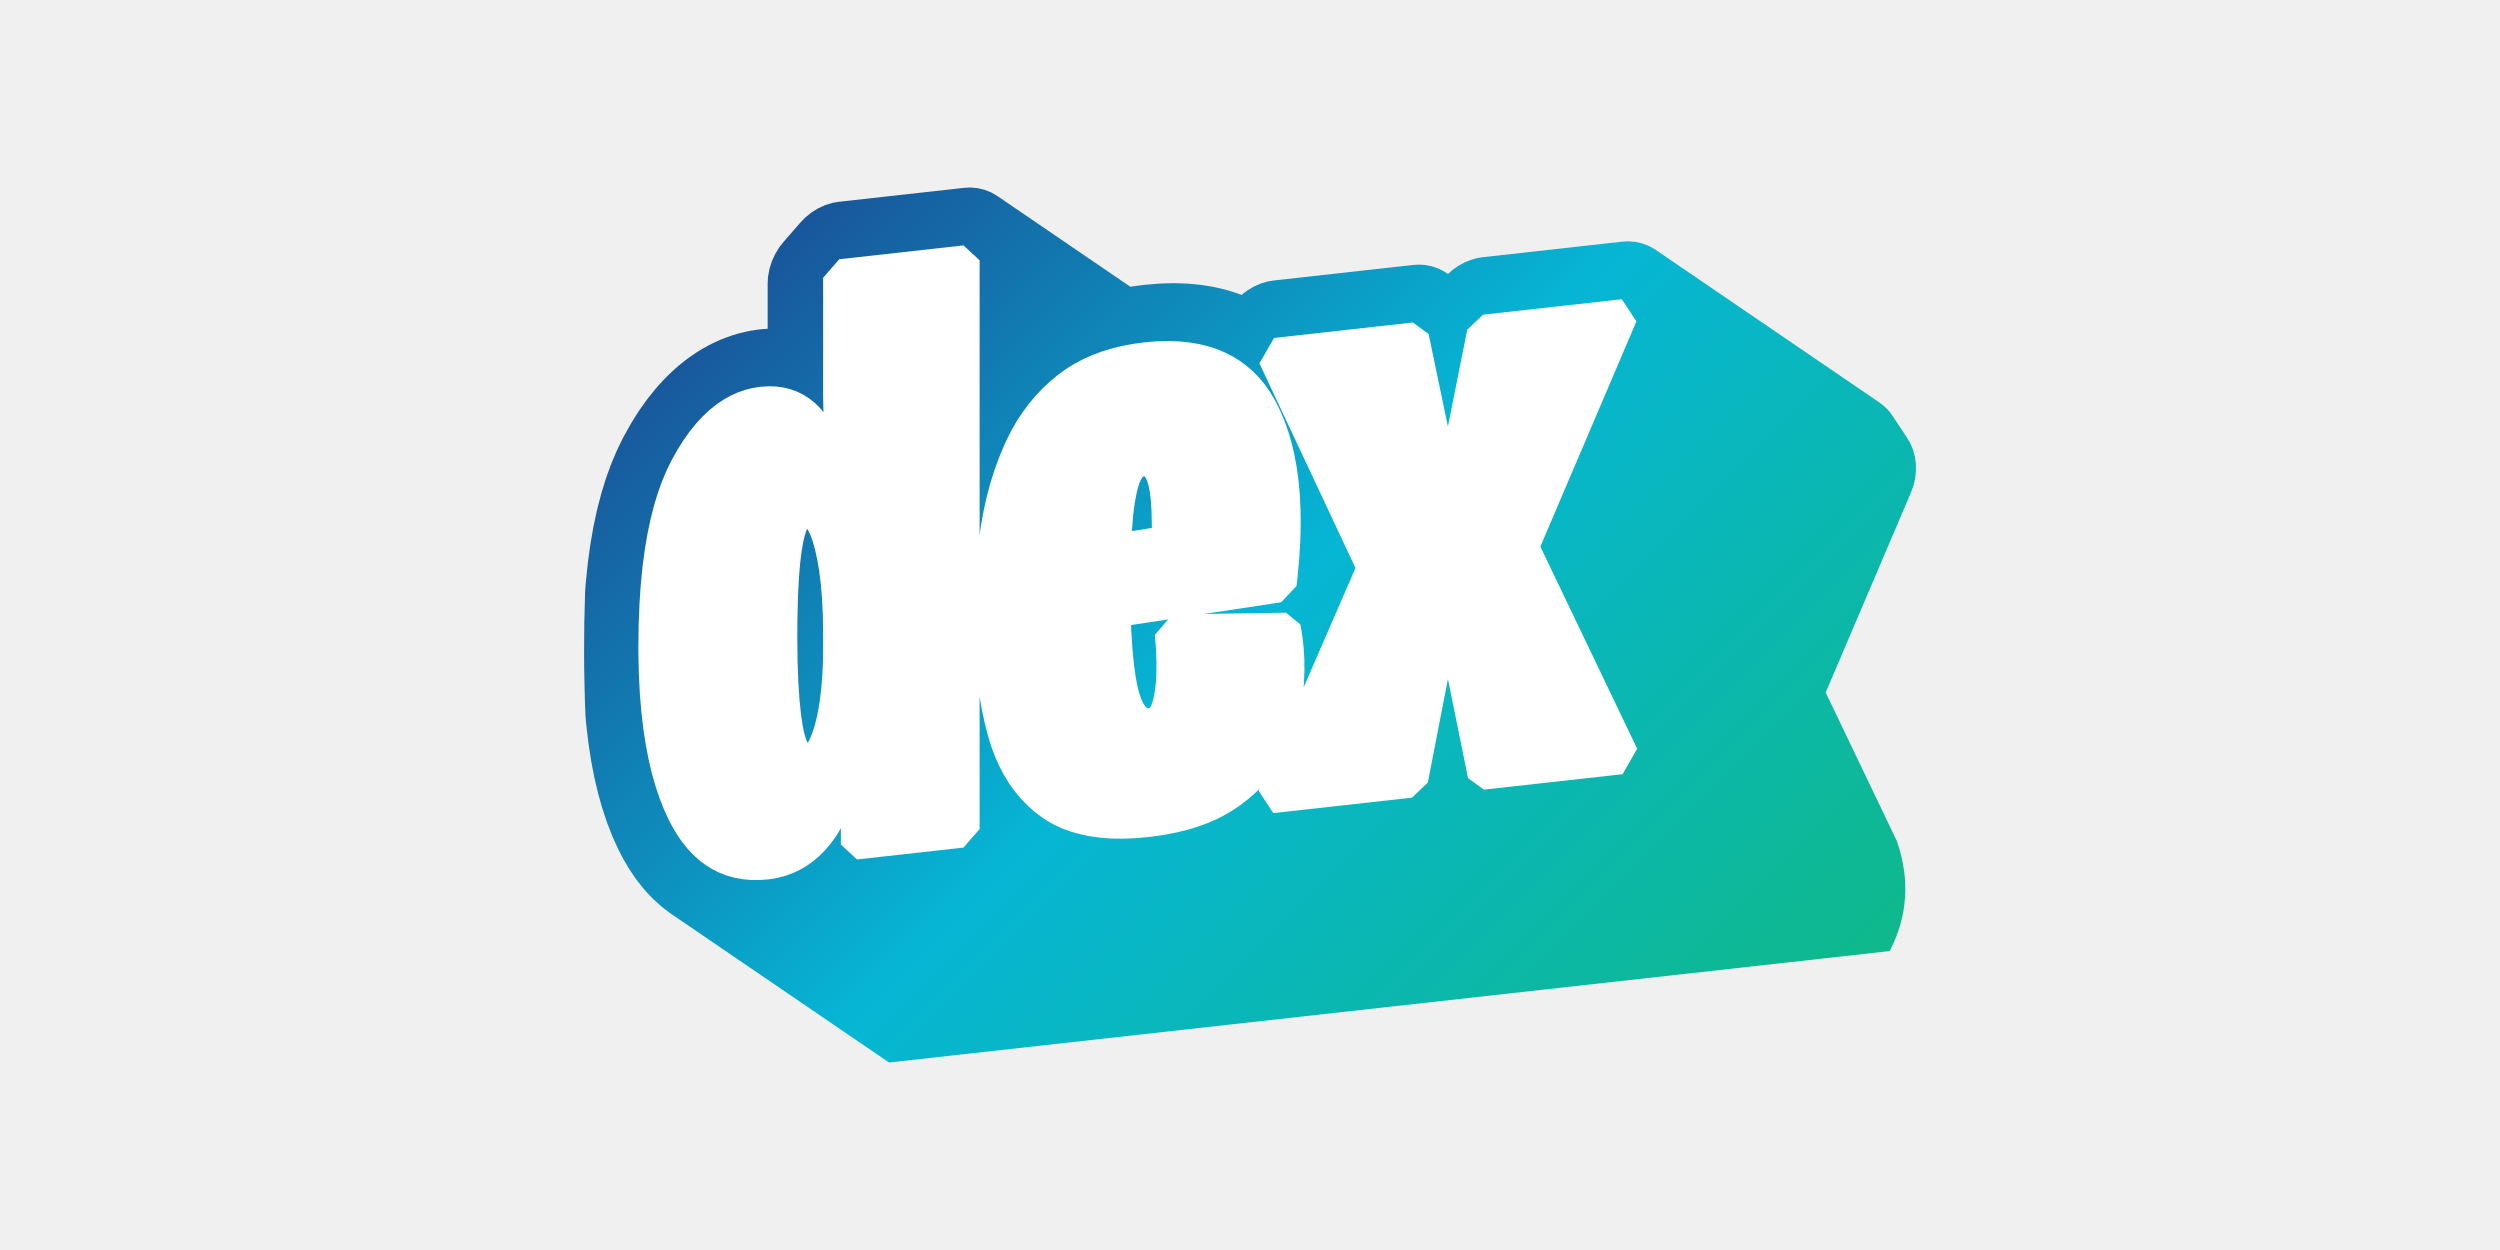
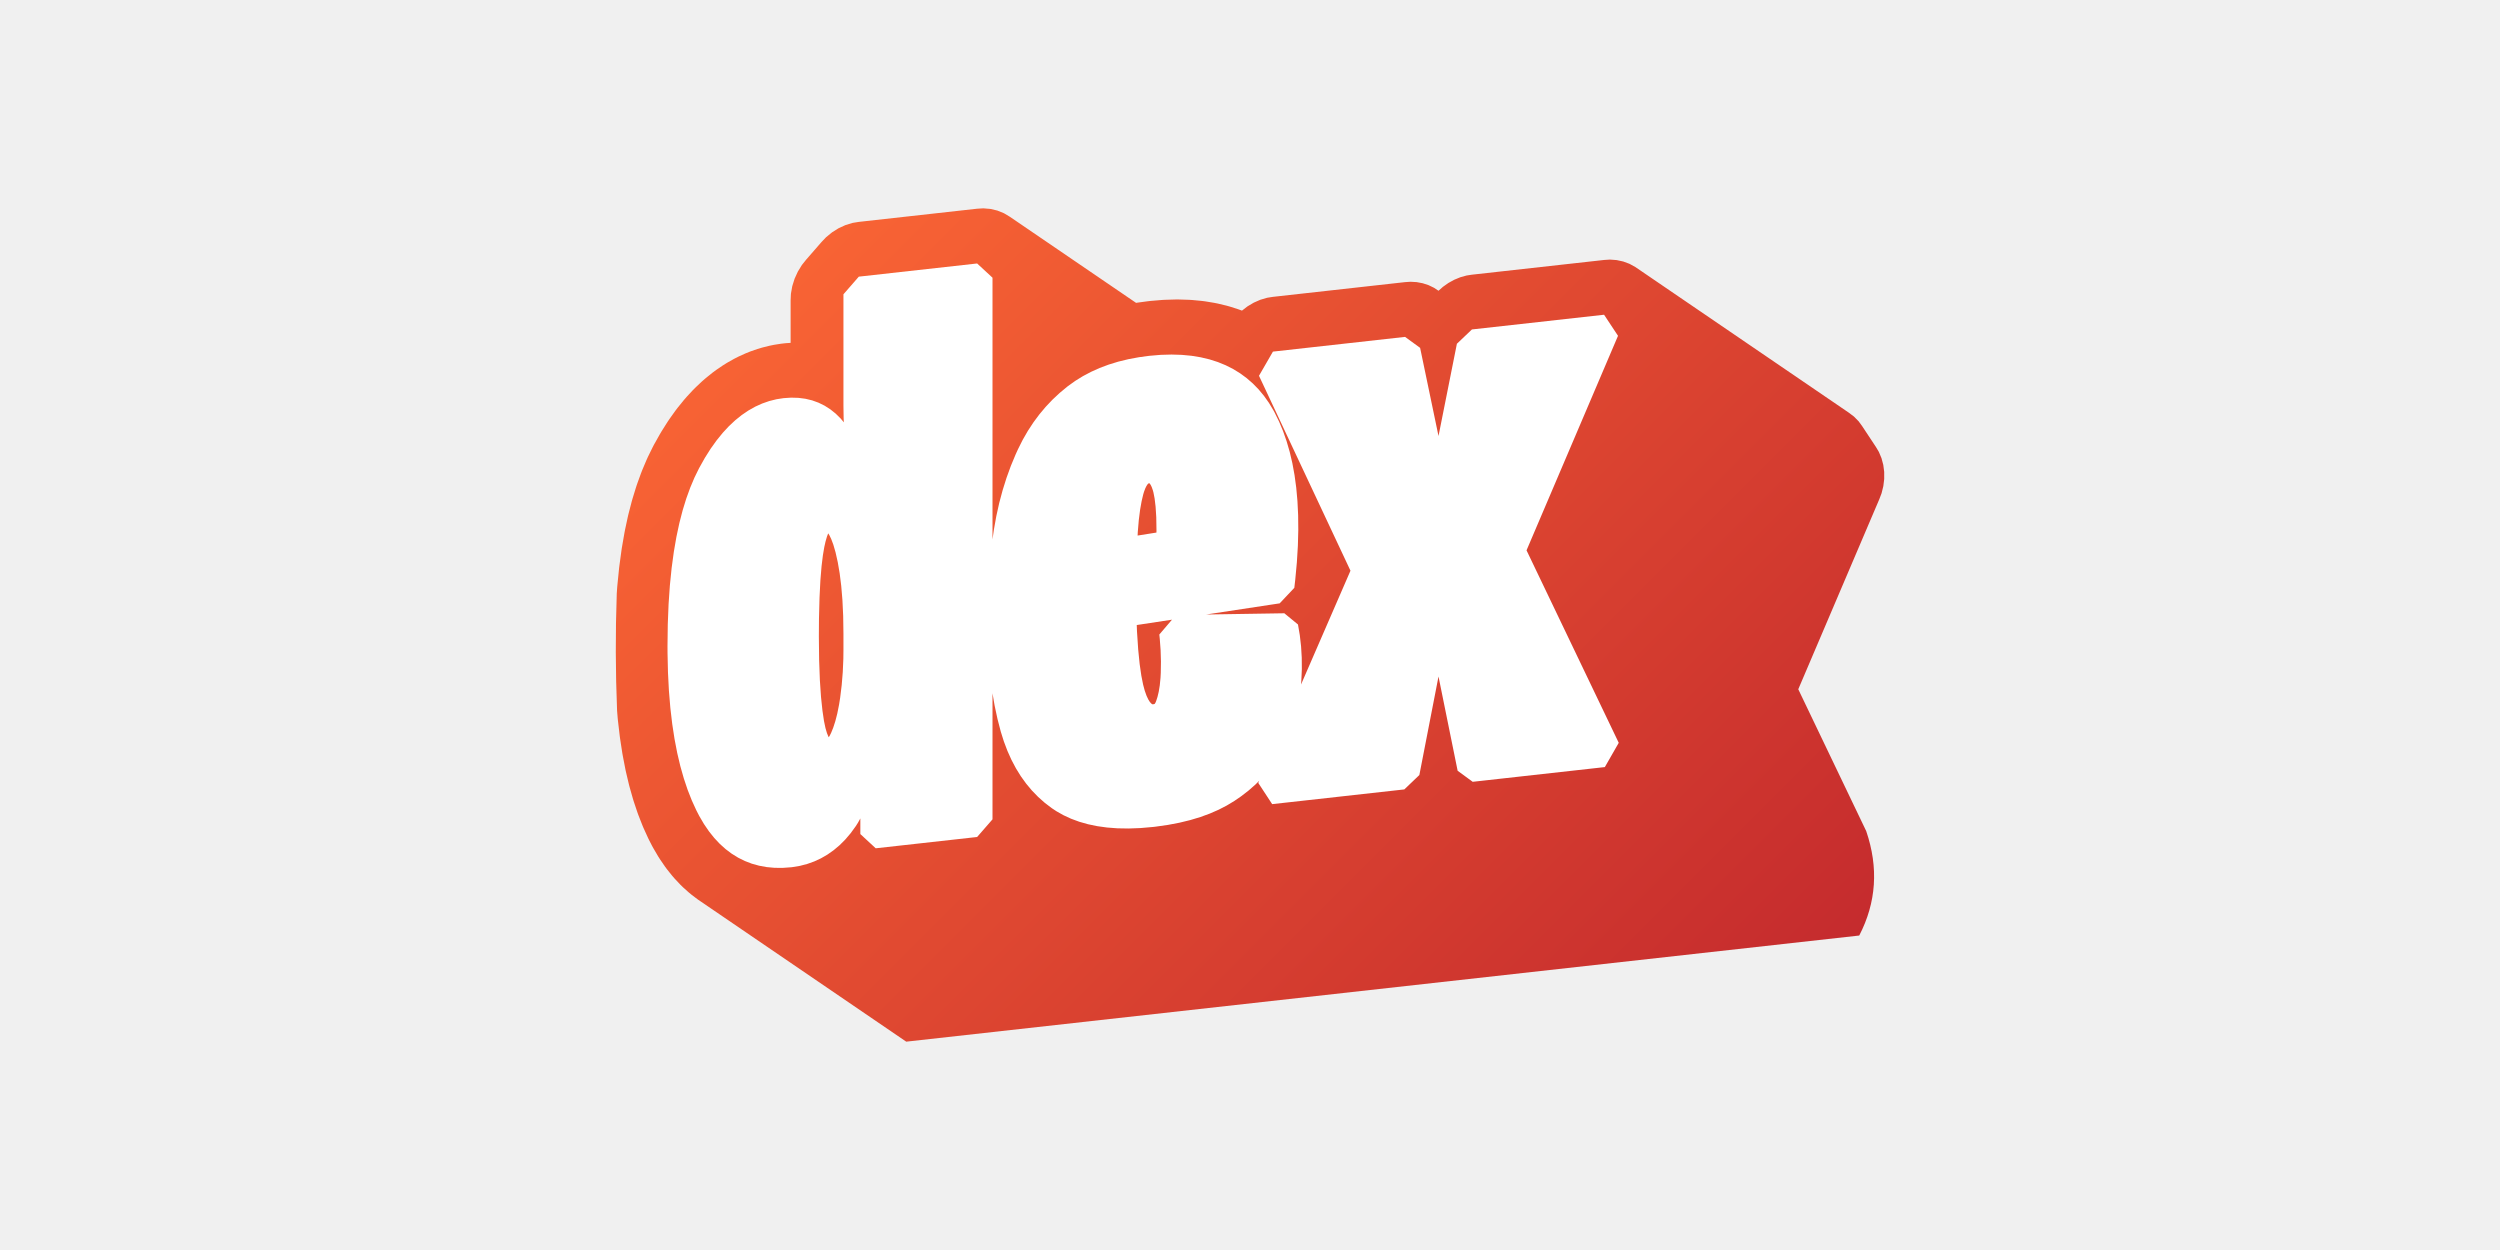
- <svg xmlns="http://www.w3.org/2000/svg" version="1.1" width="282.222mm" height="141.111mm" viewBox="0 0 282.222 141.111">
-   <path d="M66.052 66.823Q65.804 73.778 66.09 80.731L66.164 81.627L66.186 81.843L66.408 83.747L66.439 83.975L66.712 85.756L66.753 85.996L67.074 87.661L67.129 87.913L67.496 89.468L67.564 89.732L67.975 91.183L68.06 91.458L68.514 92.81L68.617 93.095L69.112 94.355L69.236 94.648L69.771 95.819L69.894 96.071L70.241 96.743L70.388 97.01L70.949 97.969L71.159 98.299L71.752 99.167L71.998 99.5L72.624 100.283L72.909 100.612L73.567 101.314L73.893 101.633L74.584 102.255L74.95 102.557L75.675 103.102L76.079 103.378L100.363 119.944L213.327 107.364Q216.372 101.486 214.153 94.985L206.099 78.172L215.709 55.636L215.973 54.94L216.181 54.1L216.285 53.25L216.284 52.406L216.177 51.58L215.966 50.788L215.654 50.042L215.307 49.456L213.655 46.956L213.255 46.411L212.703 45.851L212.078 45.379L186.781 28.121L186.093 27.744L185.355 27.469L184.578 27.301L183.775 27.242L183.081 27.287L167.417 29.032L166.779 29.13L166.041 29.336L165.323 29.631L164.634 30.01L163.985 30.467L163.473 30.92L163.456 30.937L163.436 30.924L162.925 30.585L162.276 30.273L161.587 30.047L160.869 29.912L160.131 29.87L159.493 29.914L143.829 31.659L143.135 31.768L142.333 32.005L141.557 32.346L140.819 32.785L140.159 33.293L140.103 33.27L139.701 33.124L138.718 32.81L138.317 32.698L137.279 32.451L136.884 32.371L135.789 32.192L135.404 32.142L134.25 32.032L133.879 32.009L132.661 31.972L132.306 31.971L131.021 32.008L130.684 32.028L129.327 32.143L129.027 32.176L127.824 32.338L127.607 32.372L112.65 22.168L111.938 21.743L111.166 21.431L110.349 21.238L109.502 21.167L108.767 21.212L94.742 22.774L94.007 22.892L93.16 23.152L92.343 23.527L91.571 24.011L90.859 24.595L90.315 25.168L88.493 27.259L87.999 27.879L87.513 28.671L87.129 29.514L86.855 30.392L86.695 31.288L86.66 32.053V37.113L86.09 37.151L85.546 37.211L84.706 37.342L84.146 37.456L83.29 37.67L82.718 37.842L81.877 38.136L81.316 38.361L80.492 38.735L79.953 39.009L79.147 39.463L78.641 39.777L77.853 40.313L77.387 40.658L76.617 41.276L76.197 41.641L75.445 42.344L75.072 42.719L74.338 43.511L74.012 43.887L73.293 44.772L73.012 45.141L72.308 46.125L72.069 46.482L71.379 47.572L71.176 47.913L70.5 49.117L70.409 49.284L70.395 49.31L70.292 49.513L69.752 50.614L69.578 50.996L69.073 52.19L68.931 52.552L68.462 53.845L68.348 54.187L67.917 55.586L67.827 55.906L67.436 57.42L67.365 57.718L67.015 59.354L66.962 59.63L66.656 61.399L66.617 61.655L66.358 63.565L66.33 63.801L66.122 65.862L66.103 66.08z" fill="url(#d0)" />
-   <path d="M72.065 73.051L72.069 73.862L72.122 76.177L72.234 78.347L72.403 80.38L72.625 82.284L72.898 84.065L73.219 85.729L73.586 87.284L73.997 88.734L74.45 90.087L74.945 91.346L75.48 92.517L75.827 93.189L76.388 94.147L76.981 95.015L77.607 95.798L78.265 96.5L78.956 97.122L79.681 97.667L80.44 98.136L81.233 98.529L82.06 98.846L82.922 99.087L83.819 99.251L84.752 99.337L85.721 99.345L86.728 99.271L86.865 99.255L87.762 99.105L88.626 98.88L89.46 98.581L90.263 98.209L91.033 97.762L91.771 97.242L92.475 96.648L93.143 95.979L93.777 95.234L94.375 94.41L94.644 93.99L94.924 93.484V95.337L96.746 97.023L108.767 95.684L110.588 93.593V78.647L110.838 80.102L111.179 81.69L111.569 83.191L111.932 84.35L112.36 85.483L112.839 86.548L113.369 87.548L113.949 88.485L114.58 89.36L115.261 90.174L115.993 90.929L116.776 91.626L117.612 92.264L118.16 92.627L119.006 93.105L119.91 93.522L120.876 93.877L121.904 94.17L122.999 94.399L124.165 94.561L125.404 94.655L126.724 94.678L128.128 94.625L129.622 94.494L129.901 94.462L131.379 94.252L132.755 93.989L134.037 93.676L135.232 93.316L136.346 92.908L137.384 92.455L138.351 91.957L139.252 91.415L140.031 90.88L140.928 90.189L141.757 89.463L142.205 89.016L142.092 89.277L143.738 91.789L159.402 90.045L161.186 88.339L163.455 76.662L165.724 87.833L167.508 89.142L183.172 87.398L184.819 84.521L173.89 61.705L184.733 36.278L183.081 33.779L167.417 35.523L165.635 37.219L163.455 48.154L161.275 37.705L159.493 36.405L143.829 38.15L142.176 41.015L153.02 64.121L147.161 77.609L147.197 77.152L147.255 75.774L147.245 74.42L147.165 73.09L147.016 71.782L146.799 70.495L145.18 69.165L135.912 69.311L144.628 67.99L146.364 66.149L146.474 65.194L146.667 63.121L146.786 61.158L146.835 59.298L146.818 57.537L146.736 55.869L146.593 54.29L146.392 52.795L146.133 51.38L145.819 50.041L145.452 48.774L145.031 47.576L144.558 46.445L144.034 45.377L143.902 45.133L143.36 44.232L142.771 43.398L142.134 42.631L141.449 41.93L140.717 41.292L139.937 40.719L139.107 40.21L138.228 39.766L137.297 39.386L136.315 39.072L135.277 38.824L134.182 38.645L133.028 38.535L131.81 38.497L130.524 38.535L129.167 38.65L127.964 38.812L126.695 39.048L125.496 39.341L124.361 39.689L123.286 40.092L122.269 40.548L121.307 41.058L120.397 41.62L119.539 42.235L119.447 42.306L118.548 43.051L117.699 43.845L116.898 44.691L116.145 45.588L115.44 46.538L114.782 47.542L114.173 48.601L113.612 49.718L113.334 50.328L112.766 51.693L112.252 53.106L111.792 54.569L111.388 56.083L111.04 57.65L110.75 59.274L110.588 60.414V29.388L108.767 27.703L94.742 29.265L92.921 31.356V44.575L92.943 46.021L92.968 46.532L92.594 46.085L91.996 45.496L91.358 44.986L90.681 44.554L89.964 44.202L89.209 43.93L88.417 43.74L87.588 43.631L86.721 43.606L85.817 43.666L84.977 43.797L84.121 44.012L83.28 44.306L82.457 44.679L81.651 45.134L80.864 45.669L80.094 46.288L79.342 46.991L78.608 47.783L77.889 48.669L77.185 49.653L76.496 50.743L75.82 51.948L75.806 51.974L75.266 53.075L74.761 54.269L74.293 55.562L73.862 56.961L73.471 58.475L73.121 60.112L72.815 61.881L72.556 63.791L72.348 65.853L72.194 68.076L72.098 70.472zM90.006 71.903L90.021 69.818L90.085 67.301L90.19 65.245L90.326 63.595L90.483 62.3L90.65 61.316L90.796 60.667L90.97 60.067L91.114 59.692L91.248 59.902L91.472 60.363L91.719 61.024L91.977 61.912L91.991 61.967L92.248 63.115L92.473 64.426L92.659 65.915L92.8 67.594L92.889 69.477L92.921 71.578V73.561L92.909 74.567L92.841 76.138L92.715 77.675L92.531 79.178L92.401 80.001L92.189 81.058L91.958 81.956L91.714 82.709L91.465 83.33L91.304 83.657L91.181 83.86L91.13 83.769L90.966 83.368L90.789 82.767L90.616 81.938L90.432 80.702L90.261 79.076L90.126 77.095L90.038 74.719zM127.688 70.559L131.864 69.925L130.363 71.685L130.414 72.171L130.515 73.534L130.555 74.889L130.534 76.238L130.503 76.829L130.415 77.718L130.293 78.465L130.146 79.082L129.984 79.581L129.983 79.584L129.901 79.769L129.843 79.864L129.813 79.9L129.805 79.907L129.793 79.914L129.743 79.932L129.622 79.954L129.582 79.956L129.553 79.953L129.524 79.943L129.467 79.91L129.368 79.824L129.225 79.653L129.046 79.364L128.843 78.931L128.631 78.329L128.441 77.618L128.231 76.564L128.033 75.19L127.858 73.453L127.716 71.308zM127.789 59.954L127.808 59.562L127.93 58.109L128.085 56.891L128.264 55.885L128.457 55.071L128.547 54.767L128.699 54.361L128.836 54.083L128.945 53.912L129.02 53.824L129.059 53.789L129.078 53.778L129.102 53.769L129.167 53.757L129.187 53.755L129.239 53.808L129.335 53.946L129.462 54.205L129.604 54.614L129.666 54.849L129.803 55.548L129.92 56.511L129.999 57.77L130.027 59.365L130.022 59.599z" fill="#fff" />
+ <svg xmlns="http://www.w3.org/2000/svg" version="1.1" width="254mm" height="127mm" viewBox="0 0 254 127">
+   <path d="M62.663 60.301Q62.451 66.262 62.696 72.222L62.76 72.99L62.778 73.175L62.969 74.807L62.995 75.002L63.229 76.529L63.265 76.735L63.54 78.161L63.586 78.378L63.901 79.71L63.96 79.937L64.312 81.18L64.385 81.416L64.774 82.576L64.863 82.82L65.286 83.899L65.393 84.15L65.851 85.154L65.957 85.371L66.254 85.947L66.38 86.176L66.861 86.997L67.041 87.28L67.549 88.024L67.76 88.31L68.296 88.981L68.541 89.263L69.105 89.864L69.384 90.138L69.977 90.671L70.291 90.929L70.912 91.397L71.259 91.633L92.073 105.833L188.899 95.05Q191.509 90.012 189.607 84.439L182.704 70.028L190.941 50.712L191.167 50.115L191.346 49.395L191.435 48.667L191.434 47.943L191.342 47.235L191.161 46.556L190.894 45.917L190.596 45.414L189.18 43.272L188.837 42.805L188.364 42.325L187.828 41.92L166.146 27.127L165.556 26.804L164.923 26.569L164.257 26.425L163.569 26.374L162.974 26.413L149.548 27.908L149.001 27.992L148.368 28.169L147.753 28.422L147.162 28.747L146.606 29.139L146.168 29.527L146.152 29.541L146.136 29.53L145.698 29.24L145.141 28.972L144.551 28.779L143.935 28.663L143.303 28.627L142.756 28.664L129.33 30.16L128.735 30.254L128.048 30.457L127.382 30.749L126.749 31.125L126.184 31.561L126.136 31.541L125.791 31.416L124.949 31.147L124.605 31.051L123.716 30.839L123.377 30.771L122.439 30.617L122.109 30.574L121.119 30.48L120.801 30.46L119.757 30.428L119.453 30.428L118.351 30.46L118.063 30.476L116.899 30.575L116.642 30.603L115.611 30.742L115.425 30.771L102.604 22.025L101.994 21.661L101.333 21.393L100.632 21.228L99.906 21.167L99.276 21.205L87.255 22.544L86.625 22.646L85.899 22.868L85.199 23.19L84.537 23.605L83.927 24.105L83.46 24.596L81.899 26.389L81.475 26.92L81.059 27.599L80.73 28.321L80.494 29.074L80.358 29.842L80.327 30.498V34.835L79.839 34.867L79.373 34.919L78.653 35.032L78.173 35.129L77.439 35.313L76.948 35.46L76.228 35.711L75.747 35.905L75.041 36.225L74.579 36.46L73.888 36.849L73.454 37.119L72.779 37.578L72.379 37.873L71.72 38.403L71.359 38.716L70.715 39.319L70.395 39.64L69.766 40.319L69.486 40.641L68.87 41.4L68.629 41.716L68.026 42.56L67.821 42.865L67.23 43.8L67.056 44.092L66.476 45.124L66.398 45.267L66.387 45.289L66.298 45.463L65.835 46.407L65.686 46.735L65.253 47.758L65.131 48.069L64.73 49.177L64.632 49.47L64.263 50.669L64.185 50.943L63.849 52.241L63.789 52.496L63.489 53.899L63.444 54.136L63.181 55.652L63.148 55.871L62.926 57.508L62.902 57.71L62.724 59.477L62.708 59.663z" fill="url(#d0)" />
+   <path d="M67.818 65.639L67.821 66.334L67.866 68.318L67.962 70.178L68.107 71.921L68.298 73.553L68.532 75.079L68.807 76.506L69.121 77.838L69.474 79.082L69.862 80.241L70.286 81.32L70.745 82.324L71.042 82.9L71.523 83.721L72.032 84.466L72.568 85.137L73.132 85.738L73.725 86.271L74.346 86.738L74.996 87.14L75.676 87.477L76.385 87.749L77.124 87.955L77.893 88.096L78.692 88.17L79.522 88.176L80.386 88.114L80.503 88.1L81.272 87.971L82.013 87.778L82.728 87.522L83.416 87.203L84.076 86.82L84.708 86.374L85.312 85.865L85.885 85.291L86.428 84.653L86.941 83.947L87.171 83.586L87.411 83.153V84.741L88.972 86.186L99.276 85.039L100.838 83.246V70.436L101.052 71.683L101.344 73.044L101.678 74.331L101.99 75.324L102.357 76.295L102.767 77.208L103.221 78.065L103.718 78.868L104.259 79.618L104.842 80.316L105.47 80.963L106.141 81.56L106.858 82.107L107.327 82.418L108.053 82.828L108.828 83.185L109.655 83.49L110.537 83.741L111.476 83.937L112.475 84.076L113.537 84.157L114.668 84.176L115.871 84.131L117.152 84.019L117.392 83.991L118.658 83.811L119.838 83.586L120.937 83.318L121.961 83.009L122.916 82.659L123.805 82.271L124.634 81.844L125.406 81.379L126.075 80.921L126.843 80.329L127.554 79.706L127.938 79.323L127.841 79.547L129.252 81.7L142.678 80.205L144.207 78.743L146.152 68.734L148.096 78.31L149.626 79.431L163.052 77.936L164.464 75.47L155.096 55.914L164.39 34.119L162.974 31.977L149.548 33.472L148.02 34.926L146.152 44.299L144.284 35.342L142.756 34.228L129.33 35.724L127.913 38.179L137.208 57.984L132.185 69.546L132.216 69.154L132.267 67.973L132.257 66.812L132.189 65.672L132.062 64.551L131.875 63.448L130.488 62.308L122.544 62.434L130.015 61.301L131.503 59.723L131.597 58.904L131.762 57.128L131.864 55.445L131.906 53.851L131.891 52.341L131.821 50.912L131.699 49.558L131.526 48.277L131.305 47.064L131.036 45.916L130.72 44.83L130.36 43.803L129.955 42.833L129.505 41.918L129.392 41.71L128.928 40.937L128.422 40.222L127.877 39.565L127.29 38.964L126.662 38.417L125.993 37.926L125.282 37.49L124.529 37.109L123.731 36.783L122.889 36.514L121.999 36.302L121.061 36.148L120.071 36.054L119.027 36.022L117.925 36.053L116.762 36.152L115.731 36.291L114.644 36.493L113.615 36.744L112.642 37.043L111.721 37.388L110.85 37.78L110.025 38.216L109.245 38.698L108.509 39.225L108.431 39.286L107.661 39.924L106.932 40.606L106.246 41.331L105.6 42.1L104.996 42.914L104.432 43.774L103.91 44.682L103.429 45.639L103.191 46.162L102.704 47.332L102.264 48.544L101.87 49.797L101.523 51.095L101.225 52.438L100.976 53.83L100.838 54.807V28.214L99.276 26.769L87.255 28.108L85.694 29.9V41.231L85.713 42.47L85.734 42.909L85.414 42.525L84.901 42.02L84.354 41.583L83.774 41.213L83.16 40.912L82.513 40.678L81.834 40.515L81.123 40.422L80.38 40.401L79.605 40.452L78.885 40.564L78.151 40.748L77.431 41L76.725 41.32L76.034 41.71L75.359 42.169L74.7 42.699L74.055 43.302L73.426 43.981L72.81 44.74L72.206 45.583L71.615 46.518L71.036 47.551L71.024 47.573L70.561 48.517L70.129 49.54L69.727 50.648L69.358 51.847L69.023 53.145L68.723 54.548L68.461 56.064L68.239 57.702L68.06 59.469L67.928 61.375L67.846 63.429zM83.196 64.655L83.208 62.868L83.263 60.711L83.353 58.948L83.47 57.534L83.605 56.424L83.748 55.58L83.873 55.024L84.022 54.51L84.145 54.188L84.26 54.368L84.452 54.764L84.664 55.33L84.885 56.091L84.897 56.138L85.117 57.122L85.31 58.246L85.469 59.522L85.59 60.961L85.667 62.575L85.694 64.376V66.076L85.684 66.938L85.625 68.285L85.517 69.602L85.36 70.891L85.248 71.596L85.067 72.502L84.869 73.272L84.66 73.917L84.446 74.45L84.308 74.73L84.203 74.904L84.159 74.826L84.018 74.482L83.867 73.967L83.718 73.257L83.561 72.197L83.414 70.803L83.299 69.105L83.223 67.068zM115.494 63.503L119.074 62.96L117.787 64.468L117.831 64.885L117.918 66.053L117.952 67.214L117.934 68.37L117.907 68.877L117.832 69.639L117.727 70.28L117.601 70.809L117.462 71.236L117.461 71.238L117.391 71.397L117.341 71.479L117.316 71.509L117.309 71.516L117.298 71.522L117.256 71.537L117.152 71.556L117.118 71.558L117.093 71.555L117.068 71.546L117.02 71.518L116.935 71.444L116.812 71.298L116.658 71.05L116.485 70.679L116.303 70.163L116.14 69.554L115.96 68.65L115.79 67.472L115.64 65.984L115.518 64.145zM115.581 54.413L115.597 54.077L115.702 52.832L115.835 51.787L115.988 50.925L116.153 50.228L116.231 49.967L116.361 49.619L116.478 49.381L116.572 49.234L116.636 49.159L116.67 49.129L116.686 49.119L116.707 49.111L116.762 49.101L116.779 49.1L116.824 49.145L116.906 49.264L117.015 49.485L117.137 49.836L117.19 50.037L117.307 50.637L117.407 51.462L117.476 52.541L117.499 53.908L117.495 54.108z" fill="#fff" />
  <defs>
-     <linearGradient id="d0" gradientUnits="userSpaceOnUse" x1="78.83" y1="8.274" x2="203.393" y2="132.837">
-       <stop offset="0" stop-color="#1e3a8a" />
-       <stop offset=".5" stop-color="#06b6d4" />
-       <stop offset="1" stop-color="#10b981" />
+     <linearGradient id="d0" gradientUnits="userSpaceOnUse" x1="73.616" y1="10.116" x2="180.384" y2="116.884">
+       <stop offset="0" stop-color="#ff6b35" />
+       <stop offset="1" stop-color="#c1272d" />
    </linearGradient>
  </defs>
</svg>
